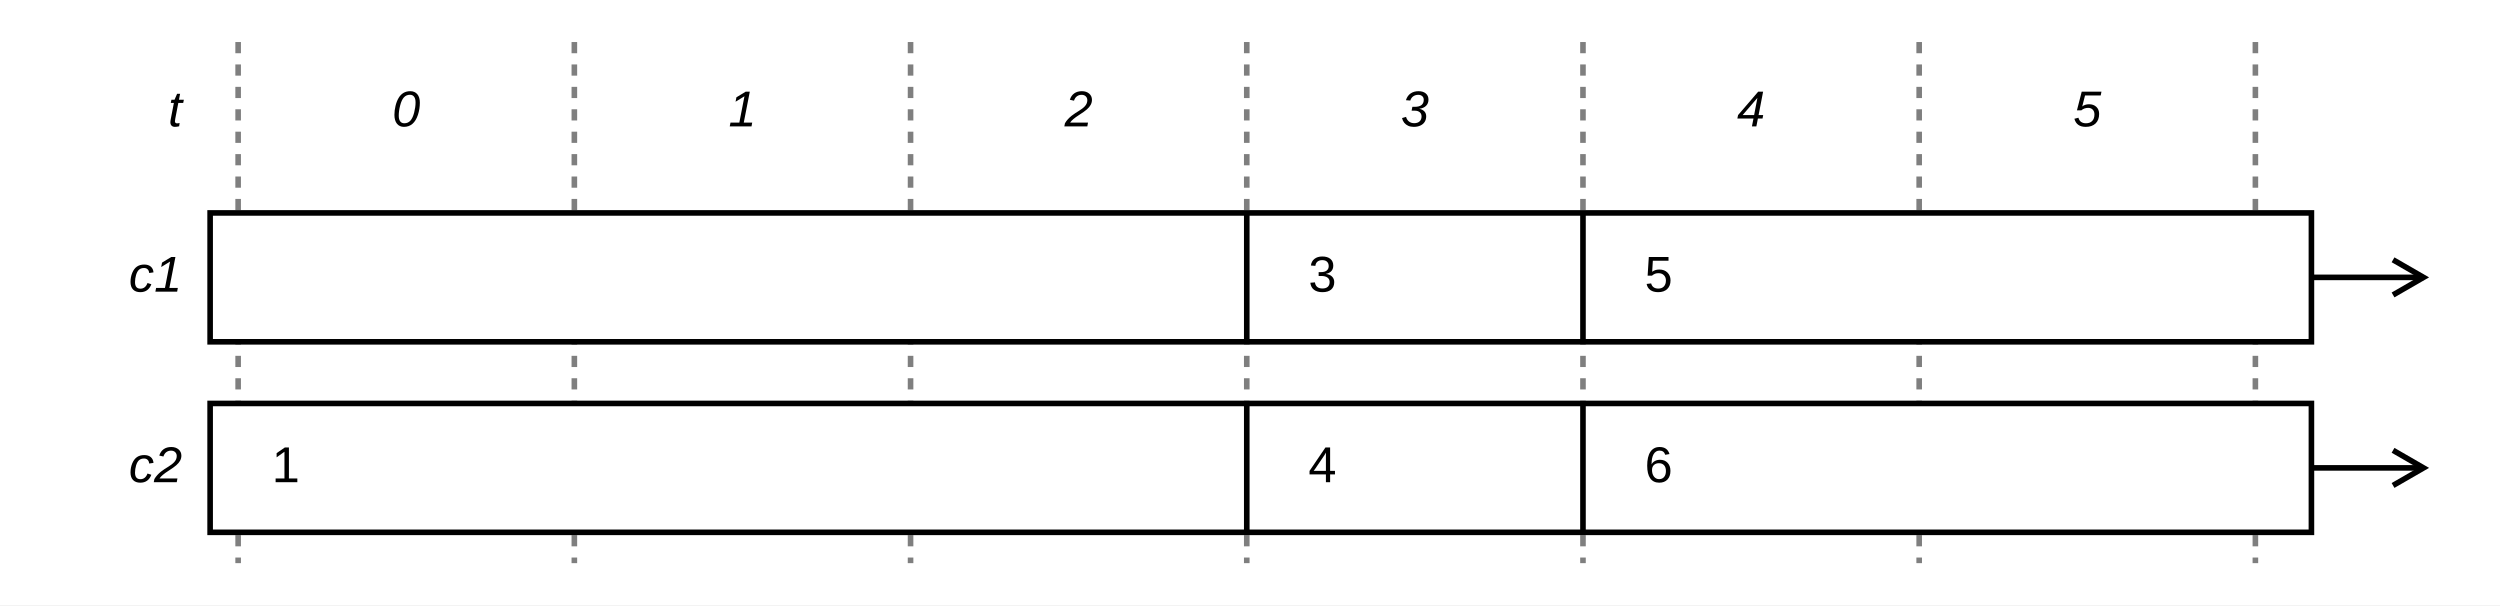
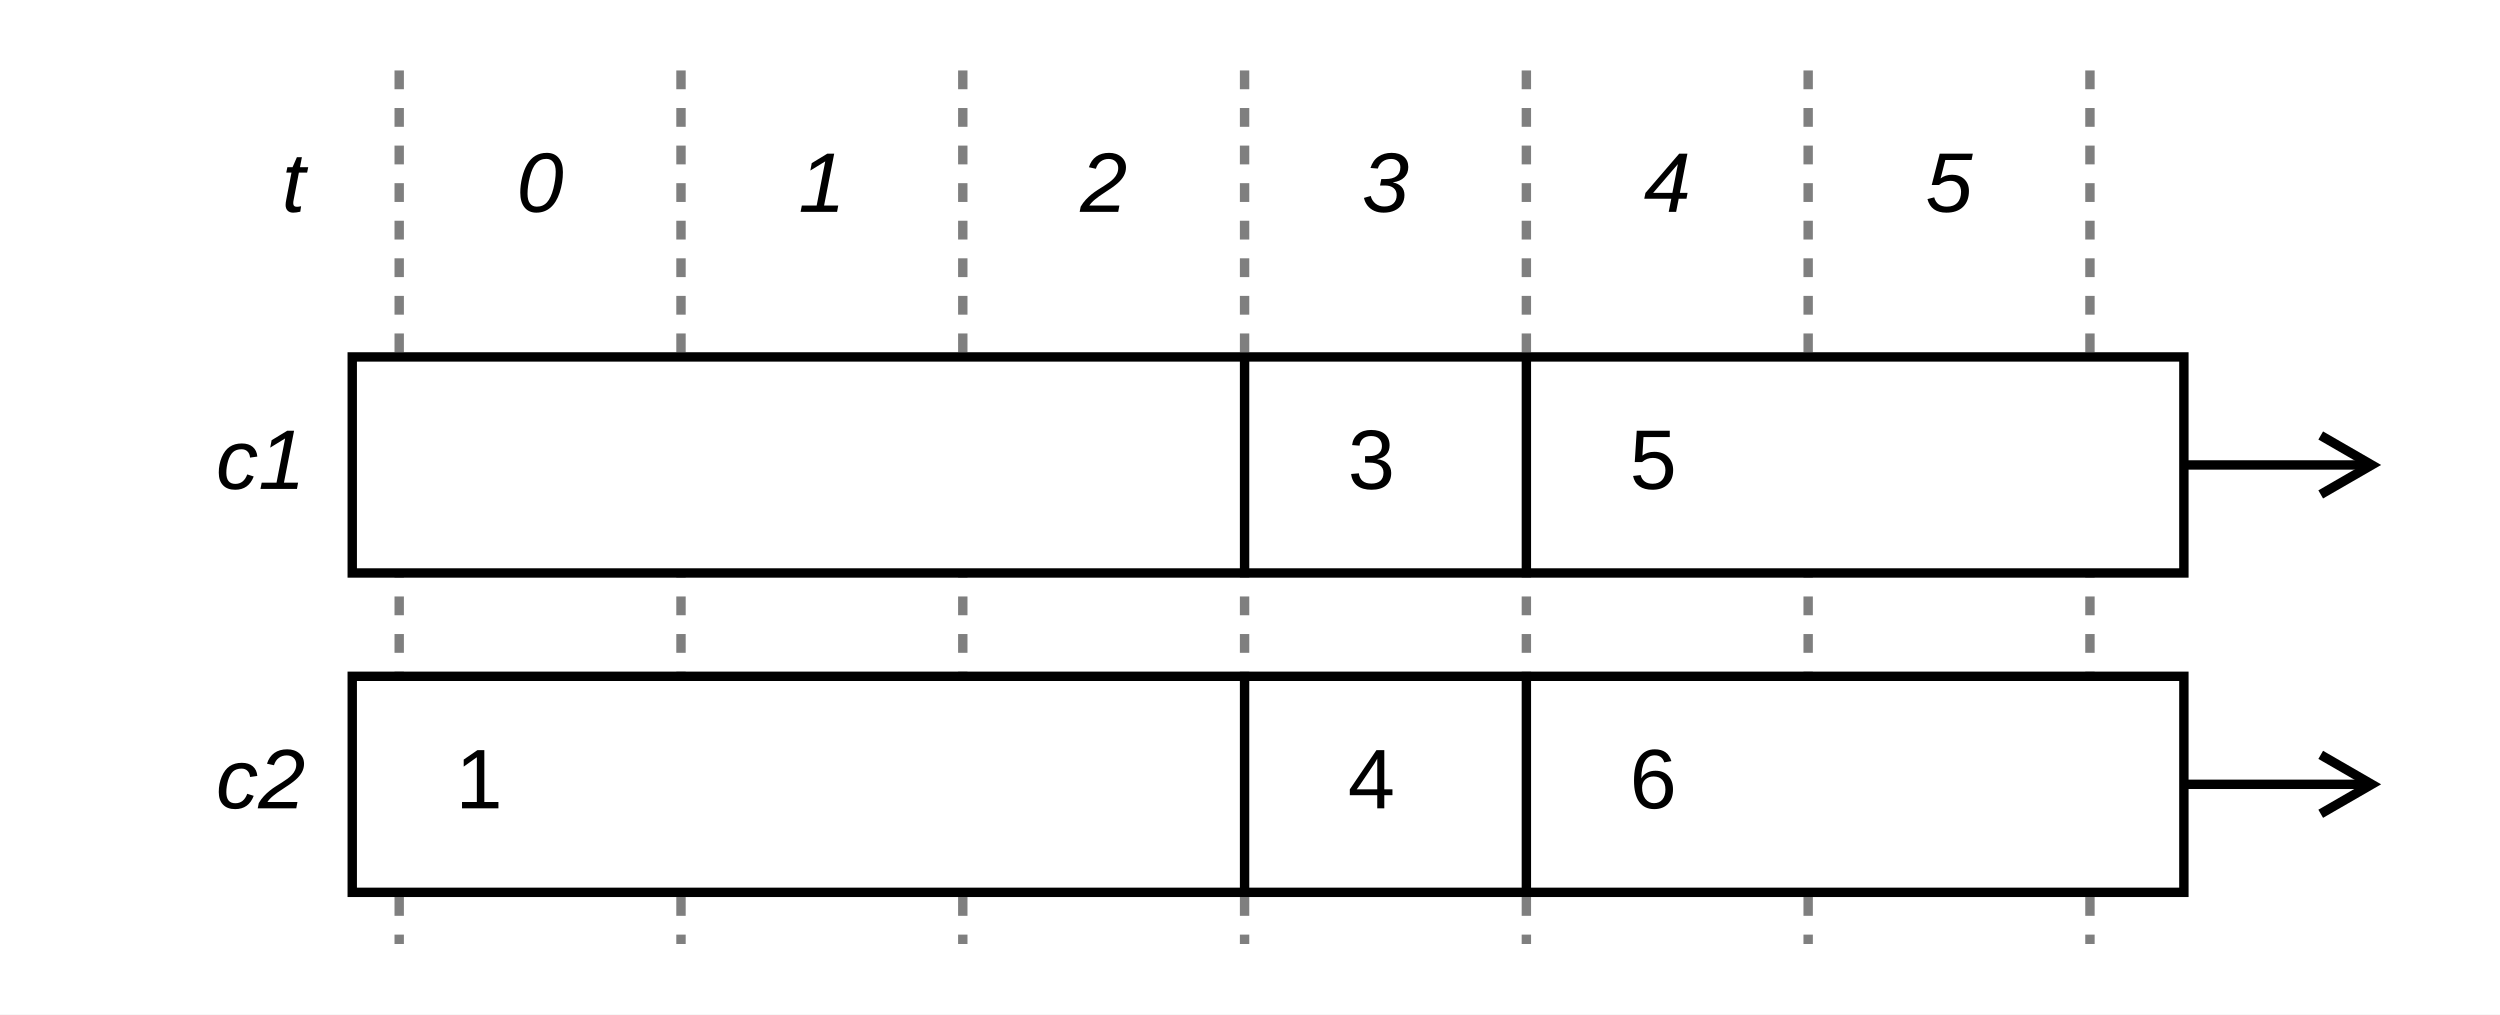
- <svg xmlns="http://www.w3.org/2000/svg" viewBox="0 0 892.309 216" width="892.309" height="216">
-   <rect x="0" y="0" width="892.309" height="216" fill="white" />
+ <svg xmlns="http://www.w3.org/2000/svg" viewBox="0 0 532.309 216" width="532.309" height="216">
+   <rect x="0" y="0" width="532.309" height="216" fill="white" />
  <g transform="translate(25 25)">
    <g>
      <line x1="60" y1="-10" x2="60" y2="176" stroke="rgba(0, 0, 0, 0.5)" stroke-width="2" stroke-dasharray="4" />
+       <line x1="120" y1="-10" x2="120" y2="176" stroke="rgba(0, 0, 0, 0.5)" stroke-width="2" stroke-dasharray="4" />
      <line x1="180" y1="-10" x2="180" y2="176" stroke="rgba(0, 0, 0, 0.5)" stroke-width="2" stroke-dasharray="4" />
+       <line x1="240" y1="-10" x2="240" y2="176" stroke="rgba(0, 0, 0, 0.5)" stroke-width="2" stroke-dasharray="4" />
      <line x1="300" y1="-10" x2="300" y2="176" stroke="rgba(0, 0, 0, 0.5)" stroke-width="2" stroke-dasharray="4" />
+       <line x1="360" y1="-10" x2="360" y2="176" stroke="rgba(0, 0, 0, 0.5)" stroke-width="2" stroke-dasharray="4" />
      <line x1="420" y1="-10" x2="420" y2="176" stroke="rgba(0, 0, 0, 0.5)" stroke-width="2" stroke-dasharray="4" />
-       <line x1="540" y1="-10" x2="540" y2="176" stroke="rgba(0, 0, 0, 0.5)" stroke-width="2" stroke-dasharray="4" />
-       <line x1="660" y1="-10" x2="660" y2="176" stroke="rgba(0, 0, 0, 0.5)" stroke-width="2" stroke-dasharray="4" />
-       <line x1="780" y1="-10" x2="780" y2="176" stroke="rgba(0, 0, 0, 0.5)" stroke-width="2" stroke-dasharray="4" />
    </g>
    <g>
      <text x="40" y="15" fill="black" font-family="Arial, Helvetica, sans-serif" font-size="18px" font-weight="normal" font-style="italic" dominant-baseline="middle" text-anchor="end">t</text>
-       <text x="120" y="15" fill="black" font-family="Arial, Helvetica, sans-serif" font-size="18px" font-weight="normal" font-style="italic" dominant-baseline="middle" text-anchor="middle">0</text>
-       <text x="240" y="15" fill="black" font-family="Arial, Helvetica, sans-serif" font-size="18px" font-weight="normal" font-style="italic" dominant-baseline="middle" text-anchor="middle">1</text>
-       <text x="360" y="15" fill="black" font-family="Arial, Helvetica, sans-serif" font-size="18px" font-weight="normal" font-style="italic" dominant-baseline="middle" text-anchor="middle">2</text>
-       <text x="480" y="15" fill="black" font-family="Arial, Helvetica, sans-serif" font-size="18px" font-weight="normal" font-style="italic" dominant-baseline="middle" text-anchor="middle">3</text>
-       <text x="600" y="15" fill="black" font-family="Arial, Helvetica, sans-serif" font-size="18px" font-weight="normal" font-style="italic" dominant-baseline="middle" text-anchor="middle">4</text>
-       <text x="720" y="15" fill="black" font-family="Arial, Helvetica, sans-serif" font-size="18px" font-weight="normal" font-style="italic" dominant-baseline="middle" text-anchor="middle">5</text>
+       <text x="90" y="15" fill="black" font-family="Arial, Helvetica, sans-serif" font-size="18px" font-weight="normal" font-style="italic" dominant-baseline="middle" text-anchor="middle">0</text>
+       <text x="150" y="15" fill="black" font-family="Arial, Helvetica, sans-serif" font-size="18px" font-weight="normal" font-style="italic" dominant-baseline="middle" text-anchor="middle">1</text>
+       <text x="210" y="15" fill="black" font-family="Arial, Helvetica, sans-serif" font-size="18px" font-weight="normal" font-style="italic" dominant-baseline="middle" text-anchor="middle">2</text>
+       <text x="270" y="15" fill="black" font-family="Arial, Helvetica, sans-serif" font-size="18px" font-weight="normal" font-style="italic" dominant-baseline="middle" text-anchor="middle">3</text>
+       <text x="330" y="15" fill="black" font-family="Arial, Helvetica, sans-serif" font-size="18px" font-weight="normal" font-style="italic" dominant-baseline="middle" text-anchor="middle">4</text>
+       <text x="390" y="15" fill="black" font-family="Arial, Helvetica, sans-serif" font-size="18px" font-weight="normal" font-style="italic" dominant-baseline="middle" text-anchor="middle">5</text>
    </g>
    <g transform="translate(0 50)">
-       <rect x="50" y="1" width="750" height="46" fill="white" stroke="black" stroke-width="2" />
-       <line x1="420" y1="1" x2="420" y2="47" stroke="black" stroke-width="2" />
-       <line x1="540" y1="1" x2="540" y2="47" stroke="black" stroke-width="2" />
-       <text x="442" y="24" fill="black" font-family="Arial, Helvetica, sans-serif" font-size="18px" font-weight="normal" font-style="normal" dominant-baseline="middle">3</text>
-       <text x="562" y="24" fill="black" font-family="Arial, Helvetica, sans-serif" font-size="18px" font-weight="normal" font-style="normal" dominant-baseline="middle">5</text>
-       <line x1="800" y1="24" x2="840" y2="24" stroke="black" stroke-width="2" />
-       <polyline points="830,18.226 840,24 830,29.774" fill="none" stroke="black" stroke-width="2" stroke-linecap="square" />
+       <rect x="50" y="1" width="390" height="46" fill="white" stroke="black" stroke-width="2" />
+       <line x1="240" y1="1" x2="240" y2="47" stroke="black" stroke-width="2" />
+       <line x1="300" y1="1" x2="300" y2="47" stroke="black" stroke-width="2" />
+       <text x="262" y="24" fill="black" font-family="Arial, Helvetica, sans-serif" font-size="18px" font-weight="normal" font-style="normal" dominant-baseline="middle">3</text>
+       <text x="322" y="24" fill="black" font-family="Arial, Helvetica, sans-serif" font-size="18px" font-weight="normal" font-style="normal" dominant-baseline="middle">5</text>
+       <line x1="440" y1="24" x2="480" y2="24" stroke="black" stroke-width="2" />
+       <polyline points="470,18.226 480,24 470,29.774" fill="none" stroke="black" stroke-width="2" stroke-linecap="square" />
      <text x="40" y="24" fill="black" font-family="Arial, Helvetica, sans-serif" font-size="18px" font-weight="normal" font-style="italic" dominant-baseline="middle" text-anchor="end">c1</text>
    </g>
    <g transform="translate(0 118)">
-       <rect x="50" y="1" width="750" height="46" fill="white" stroke="black" stroke-width="2" />
-       <line x1="420" y1="1" x2="420" y2="47" stroke="black" stroke-width="2" />
-       <line x1="540" y1="1" x2="540" y2="47" stroke="black" stroke-width="2" />
+       <rect x="50" y="1" width="390" height="46" fill="white" stroke="black" stroke-width="2" />
+       <line x1="240" y1="1" x2="240" y2="47" stroke="black" stroke-width="2" />
+       <line x1="300" y1="1" x2="300" y2="47" stroke="black" stroke-width="2" />
      <text x="72" y="24" fill="black" font-family="Arial, Helvetica, sans-serif" font-size="18px" font-weight="normal" font-style="normal" dominant-baseline="middle">1</text>
-       <text x="442" y="24" fill="black" font-family="Arial, Helvetica, sans-serif" font-size="18px" font-weight="normal" font-style="normal" dominant-baseline="middle">4</text>
-       <text x="562" y="24" fill="black" font-family="Arial, Helvetica, sans-serif" font-size="18px" font-weight="normal" font-style="normal" dominant-baseline="middle">6</text>
-       <line x1="800" y1="24" x2="840" y2="24" stroke="black" stroke-width="2" />
-       <polyline points="830,18.226 840,24 830,29.774" fill="none" stroke="black" stroke-width="2" stroke-linecap="square" />
+       <text x="262" y="24" fill="black" font-family="Arial, Helvetica, sans-serif" font-size="18px" font-weight="normal" font-style="normal" dominant-baseline="middle">4</text>
+       <text x="322" y="24" fill="black" font-family="Arial, Helvetica, sans-serif" font-size="18px" font-weight="normal" font-style="normal" dominant-baseline="middle">6</text>
+       <line x1="440" y1="24" x2="480" y2="24" stroke="black" stroke-width="2" />
+       <polyline points="470,18.226 480,24 470,29.774" fill="none" stroke="black" stroke-width="2" stroke-linecap="square" />
      <text x="40" y="24" fill="black" font-family="Arial, Helvetica, sans-serif" font-size="18px" font-weight="normal" font-style="italic" dominant-baseline="middle" text-anchor="end">c2</text>
    </g>
  </g>
</svg>
